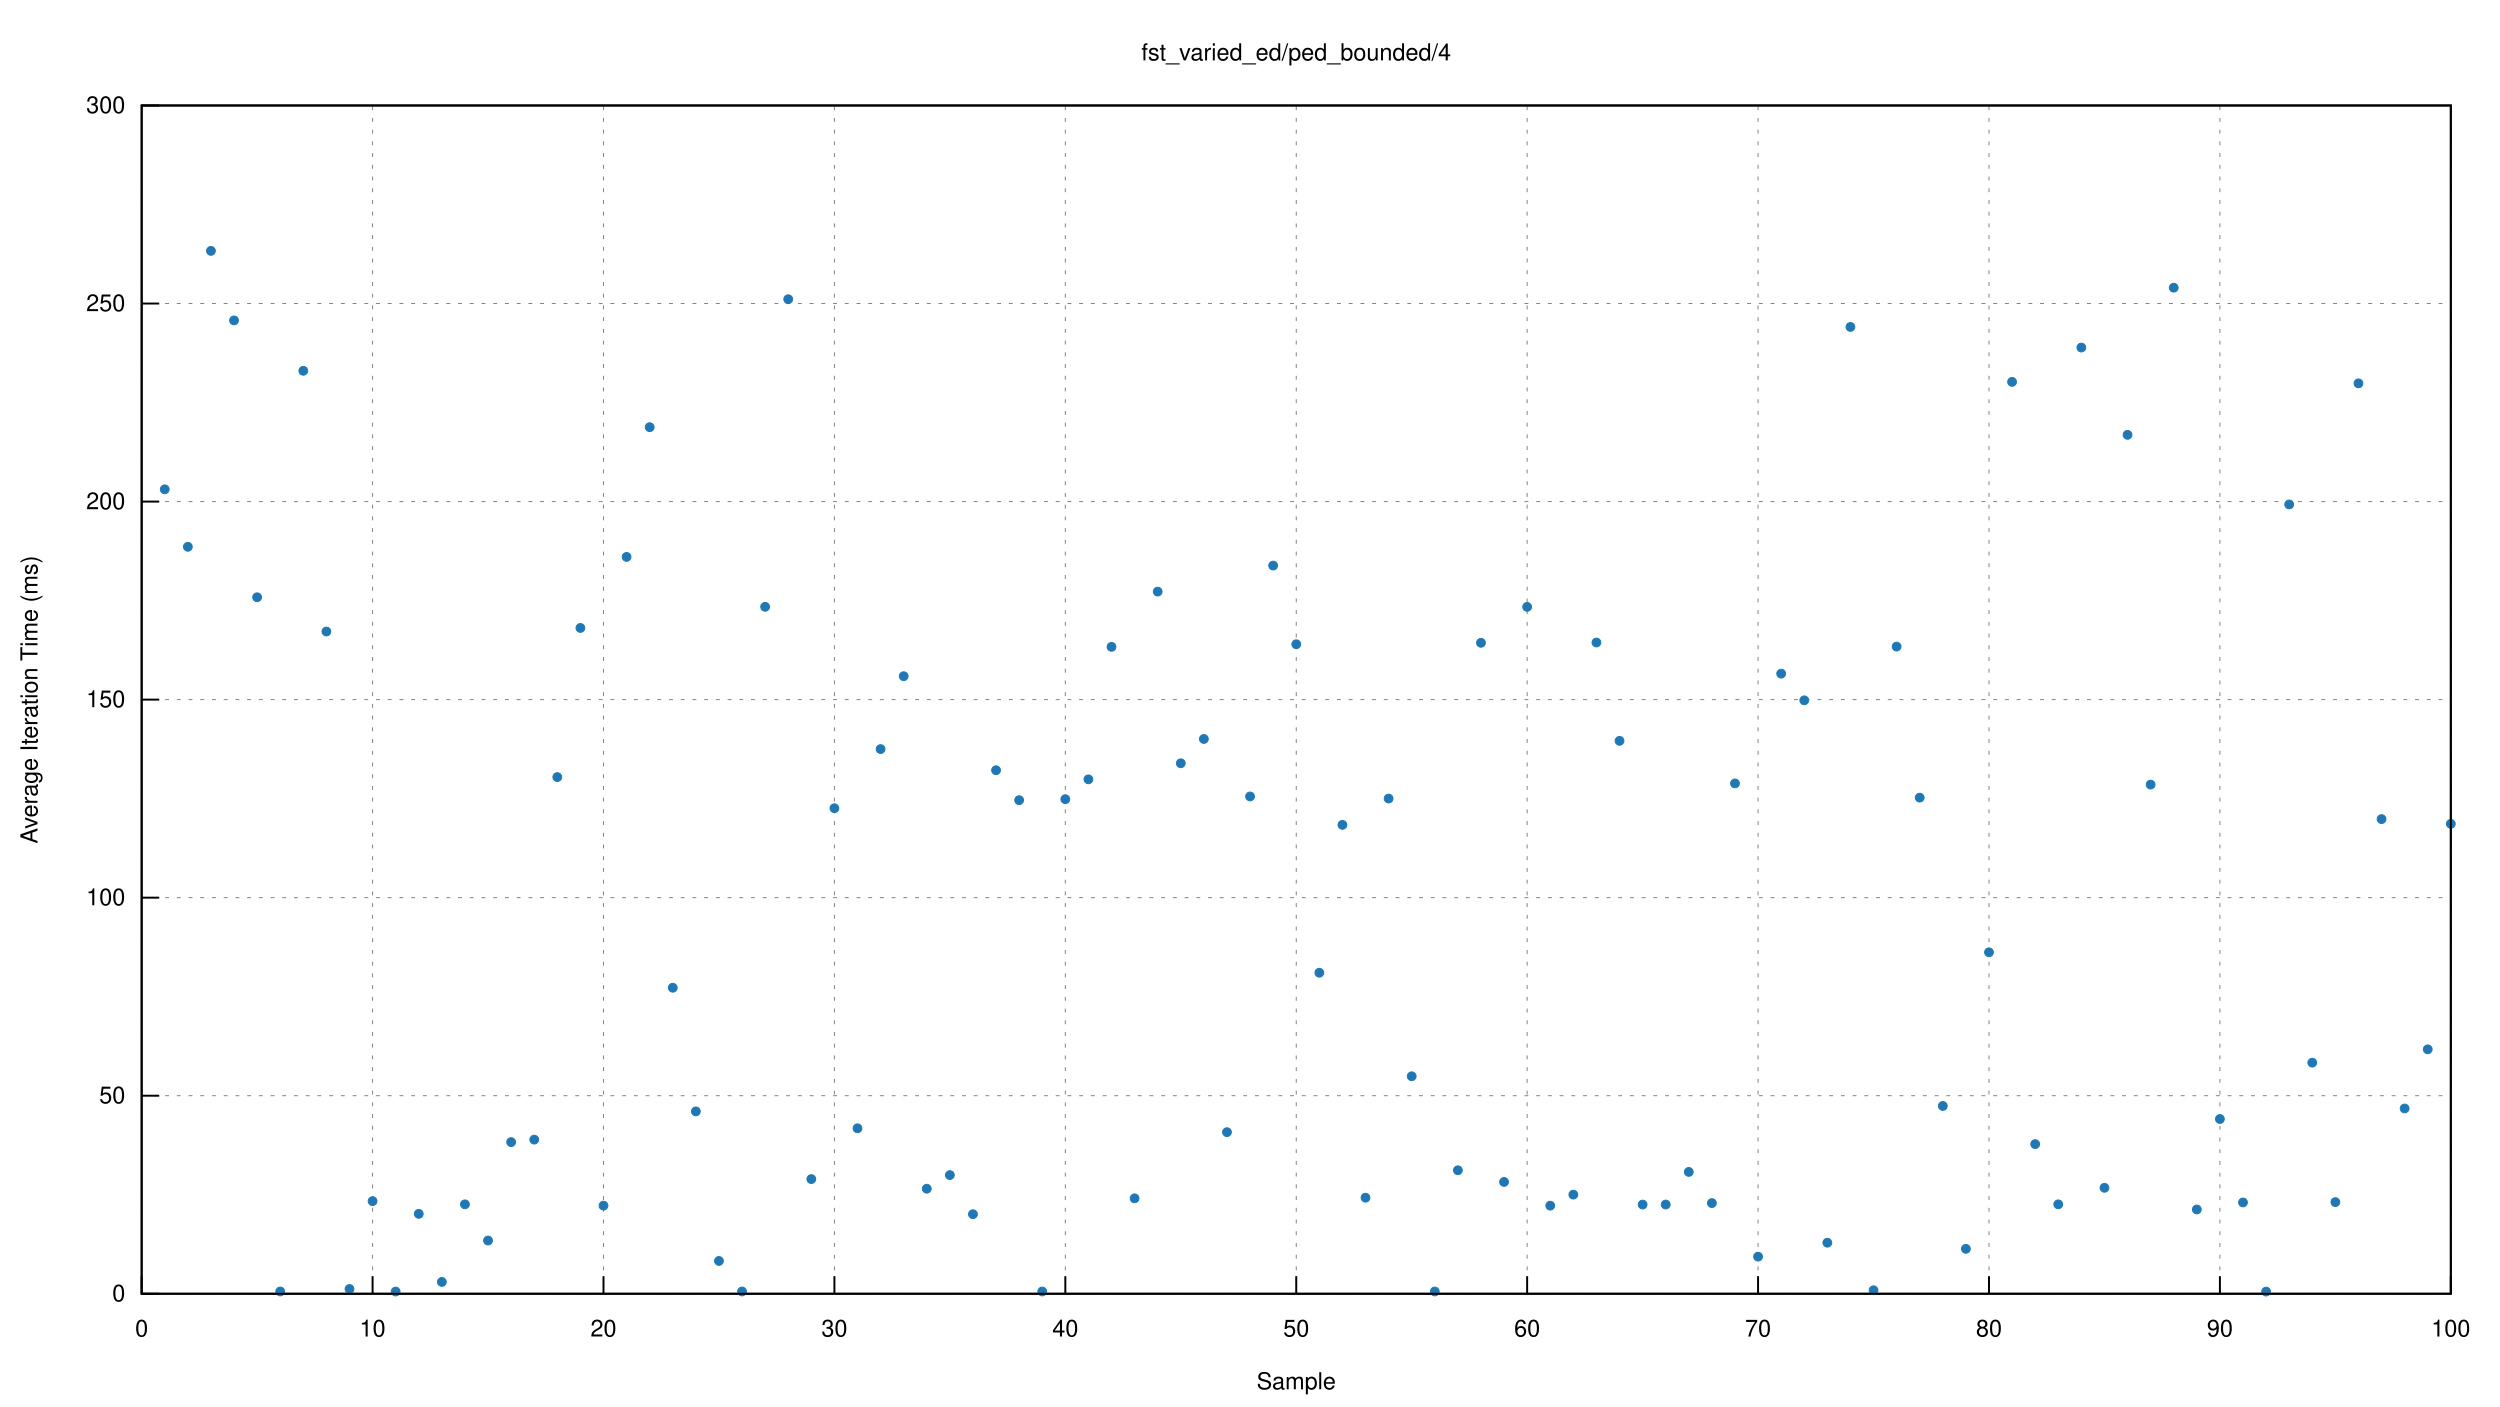
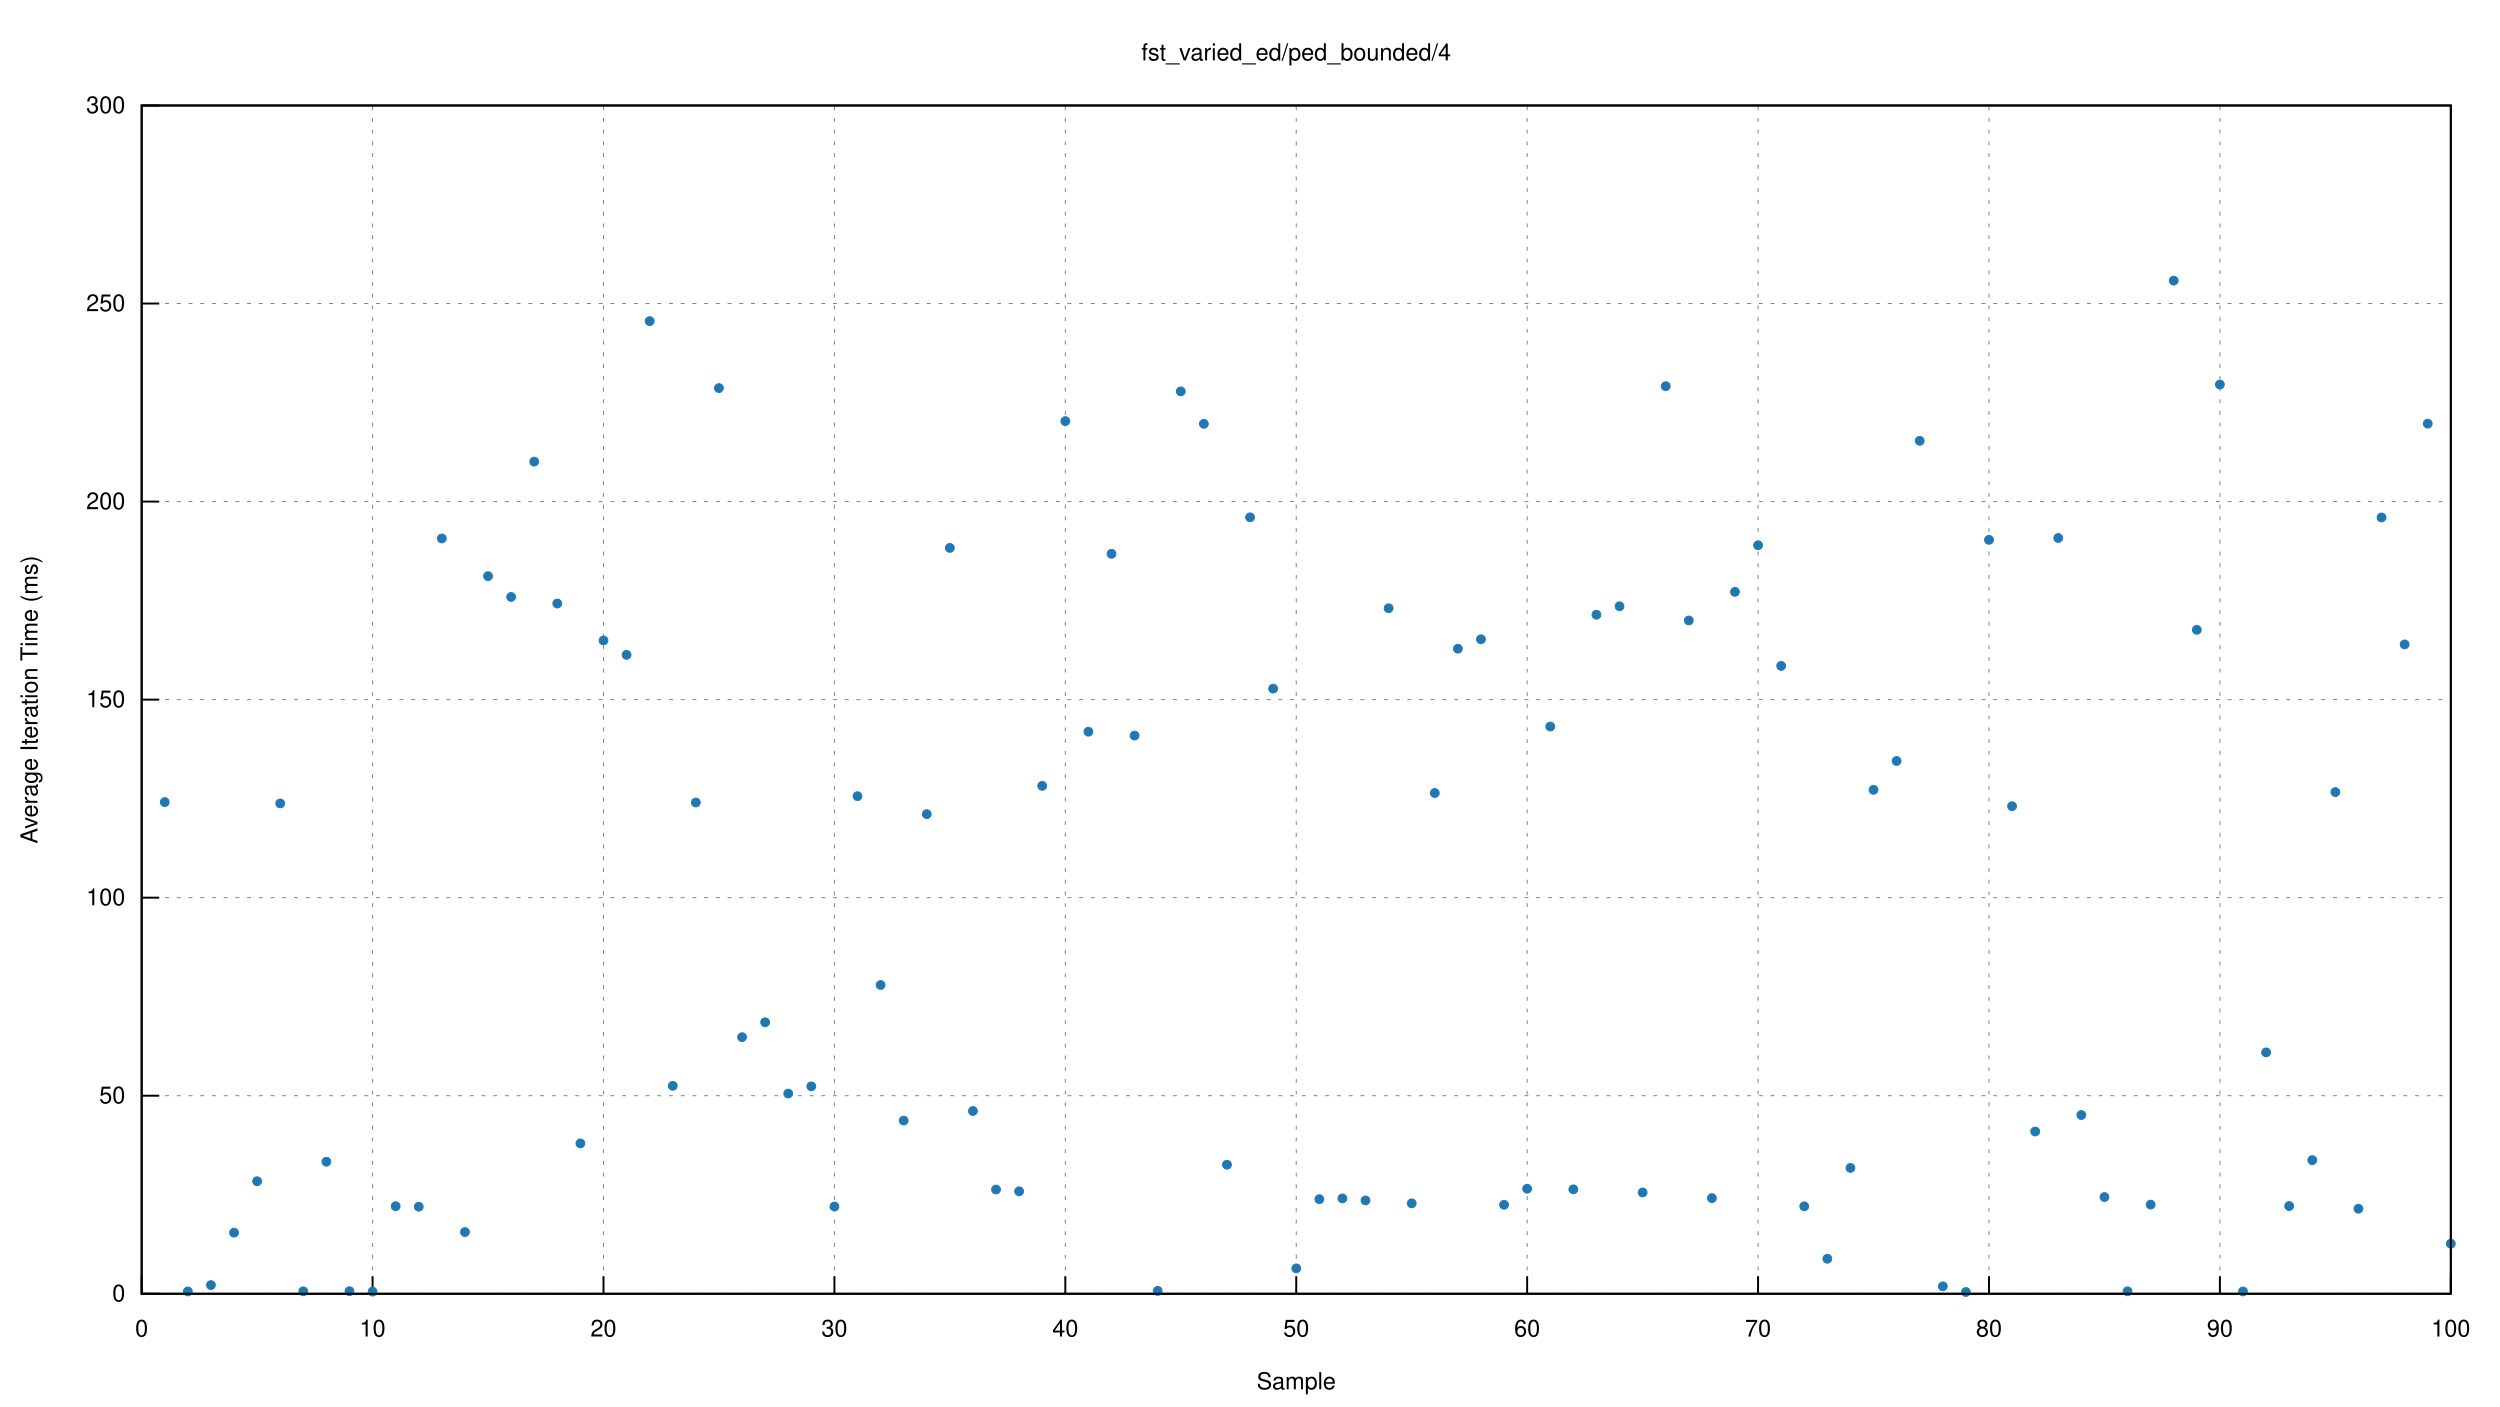
<svg xmlns="http://www.w3.org/2000/svg" xmlns:xlink="http://www.w3.org/1999/xlink" viewBox="0 0 1280 720">
  <g id="gnuplot_canvas">
    <rect x="0" y="0" width="1280" height="720" fill="none" />
    <defs>
      <circle id="gpDot" r="0.5" stroke-width="0.5" stroke="currentColor" />
      <path id="gpPt0" stroke-width="0.222" stroke="currentColor" d="M-1,0 h2 M0,-1 v2" />
      <path id="gpPt1" stroke-width="0.222" stroke="currentColor" d="M-1,-1 L1,1 M1,-1 L-1,1" />
      <path id="gpPt2" stroke-width="0.222" stroke="currentColor" d="M-1,0 L1,0 M0,-1 L0,1 M-1,-1 L1,1 M-1,1 L1,-1" />
      <rect id="gpPt3" stroke-width="0.222" stroke="currentColor" x="-1" y="-1" width="2" height="2" />
      <rect id="gpPt4" stroke-width="0.222" stroke="currentColor" fill="currentColor" x="-1" y="-1" width="2" height="2" />
      <circle id="gpPt5" stroke-width="0.222" stroke="currentColor" cx="0" cy="0" r="1" />
      <use xlink:href="#gpPt5" id="gpPt6" fill="currentColor" stroke="none" />
      <path id="gpPt7" stroke-width="0.222" stroke="currentColor" d="M0,-1.33 L-1.33,0.67 L1.33,0.67 z" />
      <use xlink:href="#gpPt7" id="gpPt8" fill="currentColor" stroke="none" />
      <use xlink:href="#gpPt7" id="gpPt9" stroke="currentColor" transform="rotate(180)" />
      <use xlink:href="#gpPt9" id="gpPt10" fill="currentColor" stroke="none" />
      <use xlink:href="#gpPt3" id="gpPt11" stroke="currentColor" transform="rotate(45)" />
      <use xlink:href="#gpPt11" id="gpPt12" fill="currentColor" stroke="none" />
      <path id="gpPt13" stroke-width="0.222" stroke="currentColor" d="M0,1.330 L1.265,0.411 L0.782,-1.067 L-0.782,-1.076 L-1.265,0.411 z" />
      <use xlink:href="#gpPt13" id="gpPt14" fill="currentColor" stroke="none" />
      <filter id="textbox" filterUnits="objectBoundingBox" x="0" y="0" height="1" width="1">
        <feFlood flood-color="white" flood-opacity="1" result="bgnd" />
        <feComposite in="SourceGraphic" in2="bgnd" operator="atop" />
      </filter>
      <filter id="greybox" filterUnits="objectBoundingBox" x="0" y="0" height="1" width="1">
        <feFlood flood-color="lightgrey" flood-opacity="1" result="grey" />
        <feComposite in="SourceGraphic" in2="grey" operator="atop" />
      </filter>
    </defs>
    <g fill="none" color="white" stroke="currentColor" stroke-width="1.00" stroke-linecap="butt" stroke-linejoin="miter">
</g>
    <g fill="none" color="black" stroke="currentColor" stroke-width="1.00" stroke-linecap="butt" stroke-linejoin="miter">
</g>
    <g fill="none" color="black" stroke="black" stroke-width="0.50" stroke-linecap="butt" stroke-linejoin="miter">
</g>
    <g fill="none" color="gray" stroke="currentColor" stroke-width="0.50" stroke-linecap="butt" stroke-linejoin="miter">
      <path stroke="gray" stroke-dasharray="2,4" class="gridline" d="M72.53,662.40 L1254.82,662.40  " />
    </g>
    <g fill="none" color="gray" stroke="gray" stroke-width="1.00" stroke-linecap="butt" stroke-linejoin="miter">
</g>
    <g fill="none" color="black" stroke="currentColor" stroke-width="1.00" stroke-linecap="butt" stroke-linejoin="miter">
      <path stroke="black" d="M72.53,662.40 L81.53,662.40  " />
      <g transform="translate(64.14,666.30)" stroke="none" fill="black" font-family="Helvetica" font-size="12.00" text-anchor="end">
        <text>
          <tspan font-family="Helvetica"> 0</tspan>
        </text>
      </g>
    </g>
    <g fill="none" color="black" stroke="currentColor" stroke-width="1.00" stroke-linecap="butt" stroke-linejoin="miter">
</g>
    <g fill="none" color="black" stroke="black" stroke-width="0.50" stroke-linecap="butt" stroke-linejoin="miter">
</g>
    <g fill="none" color="gray" stroke="currentColor" stroke-width="0.50" stroke-linecap="butt" stroke-linejoin="miter">
      <path stroke="gray" stroke-dasharray="2,4" class="gridline" d="M72.53,561.00 L1254.82,561.00  " />
    </g>
    <g fill="none" color="gray" stroke="gray" stroke-width="1.00" stroke-linecap="butt" stroke-linejoin="miter">
</g>
    <g fill="none" color="black" stroke="currentColor" stroke-width="1.00" stroke-linecap="butt" stroke-linejoin="miter">
      <path stroke="black" d="M72.53,561.00 L81.53,561.00  " />
      <g transform="translate(64.14,564.90)" stroke="none" fill="black" font-family="Helvetica" font-size="12.00" text-anchor="end">
        <text>
          <tspan font-family="Helvetica"> 50</tspan>
        </text>
      </g>
    </g>
    <g fill="none" color="black" stroke="currentColor" stroke-width="1.00" stroke-linecap="butt" stroke-linejoin="miter">
</g>
    <g fill="none" color="black" stroke="black" stroke-width="0.50" stroke-linecap="butt" stroke-linejoin="miter">
</g>
    <g fill="none" color="gray" stroke="currentColor" stroke-width="0.50" stroke-linecap="butt" stroke-linejoin="miter">
      <path stroke="gray" stroke-dasharray="2,4" class="gridline" d="M72.53,459.60 L1254.82,459.60  " />
    </g>
    <g fill="none" color="gray" stroke="gray" stroke-width="1.00" stroke-linecap="butt" stroke-linejoin="miter">
</g>
    <g fill="none" color="black" stroke="currentColor" stroke-width="1.00" stroke-linecap="butt" stroke-linejoin="miter">
      <path stroke="black" d="M72.53,459.60 L81.53,459.60  " />
      <g transform="translate(64.14,463.50)" stroke="none" fill="black" font-family="Helvetica" font-size="12.00" text-anchor="end">
        <text>
          <tspan font-family="Helvetica"> 100</tspan>
        </text>
      </g>
    </g>
    <g fill="none" color="black" stroke="currentColor" stroke-width="1.00" stroke-linecap="butt" stroke-linejoin="miter">
</g>
    <g fill="none" color="black" stroke="black" stroke-width="0.50" stroke-linecap="butt" stroke-linejoin="miter">
</g>
    <g fill="none" color="gray" stroke="currentColor" stroke-width="0.50" stroke-linecap="butt" stroke-linejoin="miter">
      <path stroke="gray" stroke-dasharray="2,4" class="gridline" d="M72.53,358.20 L1254.82,358.20  " />
    </g>
    <g fill="none" color="gray" stroke="gray" stroke-width="1.00" stroke-linecap="butt" stroke-linejoin="miter">
</g>
    <g fill="none" color="black" stroke="currentColor" stroke-width="1.00" stroke-linecap="butt" stroke-linejoin="miter">
      <path stroke="black" d="M72.53,358.20 L81.53,358.20  " />
      <g transform="translate(64.14,362.10)" stroke="none" fill="black" font-family="Helvetica" font-size="12.00" text-anchor="end">
        <text>
          <tspan font-family="Helvetica"> 150</tspan>
        </text>
      </g>
    </g>
    <g fill="none" color="black" stroke="currentColor" stroke-width="1.00" stroke-linecap="butt" stroke-linejoin="miter">
</g>
    <g fill="none" color="black" stroke="black" stroke-width="0.50" stroke-linecap="butt" stroke-linejoin="miter">
</g>
    <g fill="none" color="gray" stroke="currentColor" stroke-width="0.50" stroke-linecap="butt" stroke-linejoin="miter">
      <path stroke="gray" stroke-dasharray="2,4" class="gridline" d="M72.53,256.81 L1254.82,256.81  " />
    </g>
    <g fill="none" color="gray" stroke="gray" stroke-width="1.00" stroke-linecap="butt" stroke-linejoin="miter">
</g>
    <g fill="none" color="black" stroke="currentColor" stroke-width="1.00" stroke-linecap="butt" stroke-linejoin="miter">
      <path stroke="black" d="M72.53,256.81 L81.53,256.81  " />
      <g transform="translate(64.14,260.71)" stroke="none" fill="black" font-family="Helvetica" font-size="12.00" text-anchor="end">
        <text>
          <tspan font-family="Helvetica"> 200</tspan>
        </text>
      </g>
    </g>
    <g fill="none" color="black" stroke="currentColor" stroke-width="1.00" stroke-linecap="butt" stroke-linejoin="miter">
</g>
    <g fill="none" color="black" stroke="black" stroke-width="0.50" stroke-linecap="butt" stroke-linejoin="miter">
</g>
    <g fill="none" color="gray" stroke="currentColor" stroke-width="0.50" stroke-linecap="butt" stroke-linejoin="miter">
      <path stroke="gray" stroke-dasharray="2,4" class="gridline" d="M72.53,155.41 L1254.82,155.41  " />
    </g>
    <g fill="none" color="gray" stroke="gray" stroke-width="1.00" stroke-linecap="butt" stroke-linejoin="miter">
</g>
    <g fill="none" color="black" stroke="currentColor" stroke-width="1.00" stroke-linecap="butt" stroke-linejoin="miter">
      <path stroke="black" d="M72.53,155.41 L81.53,155.41  " />
      <g transform="translate(64.14,159.31)" stroke="none" fill="black" font-family="Helvetica" font-size="12.00" text-anchor="end">
        <text>
          <tspan font-family="Helvetica"> 250</tspan>
        </text>
      </g>
    </g>
    <g fill="none" color="black" stroke="currentColor" stroke-width="1.00" stroke-linecap="butt" stroke-linejoin="miter">
</g>
    <g fill="none" color="black" stroke="black" stroke-width="0.50" stroke-linecap="butt" stroke-linejoin="miter">
</g>
    <g fill="none" color="gray" stroke="currentColor" stroke-width="0.50" stroke-linecap="butt" stroke-linejoin="miter">
      <path stroke="gray" stroke-dasharray="2,4" class="gridline" d="M72.53,54.01 L1254.82,54.01  " />
    </g>
    <g fill="none" color="gray" stroke="gray" stroke-width="1.00" stroke-linecap="butt" stroke-linejoin="miter">
</g>
    <g fill="none" color="black" stroke="currentColor" stroke-width="1.00" stroke-linecap="butt" stroke-linejoin="miter">
      <path stroke="black" d="M72.53,54.01 L81.53,54.01  " />
      <g transform="translate(64.14,57.91)" stroke="none" fill="black" font-family="Helvetica" font-size="12.00" text-anchor="end">
        <text>
          <tspan font-family="Helvetica"> 300</tspan>
        </text>
      </g>
    </g>
    <g fill="none" color="black" stroke="currentColor" stroke-width="1.00" stroke-linecap="butt" stroke-linejoin="miter">
</g>
    <g fill="none" color="black" stroke="black" stroke-width="0.50" stroke-linecap="butt" stroke-linejoin="miter">
</g>
    <g fill="none" color="gray" stroke="currentColor" stroke-width="0.50" stroke-linecap="butt" stroke-linejoin="miter">
      <path stroke="gray" stroke-dasharray="2,4" class="gridline" d="M72.53,662.40 L72.53,54.01  " />
    </g>
    <g fill="none" color="gray" stroke="gray" stroke-width="1.00" stroke-linecap="butt" stroke-linejoin="miter">
</g>
    <g fill="none" color="black" stroke="currentColor" stroke-width="1.00" stroke-linecap="butt" stroke-linejoin="miter">
      <path stroke="black" d="M72.53,662.40 L72.53,653.40  " />
      <g transform="translate(72.53,684.30)" stroke="none" fill="black" font-family="Helvetica" font-size="12.00" text-anchor="middle">
        <text>
          <tspan font-family="Helvetica"> 0</tspan>
        </text>
      </g>
    </g>
    <g fill="none" color="black" stroke="currentColor" stroke-width="1.00" stroke-linecap="butt" stroke-linejoin="miter">
</g>
    <g fill="none" color="black" stroke="black" stroke-width="0.50" stroke-linecap="butt" stroke-linejoin="miter">
</g>
    <g fill="none" color="gray" stroke="currentColor" stroke-width="0.50" stroke-linecap="butt" stroke-linejoin="miter">
      <path stroke="gray" stroke-dasharray="2,4" class="gridline" d="M190.76,662.40 L190.76,54.01  " />
    </g>
    <g fill="none" color="gray" stroke="gray" stroke-width="1.00" stroke-linecap="butt" stroke-linejoin="miter">
</g>
    <g fill="none" color="black" stroke="currentColor" stroke-width="1.00" stroke-linecap="butt" stroke-linejoin="miter">
      <path stroke="black" d="M190.76,662.40 L190.76,653.40  " />
      <g transform="translate(190.76,684.30)" stroke="none" fill="black" font-family="Helvetica" font-size="12.00" text-anchor="middle">
        <text>
          <tspan font-family="Helvetica"> 10</tspan>
        </text>
      </g>
    </g>
    <g fill="none" color="black" stroke="currentColor" stroke-width="1.00" stroke-linecap="butt" stroke-linejoin="miter">
</g>
    <g fill="none" color="black" stroke="black" stroke-width="0.50" stroke-linecap="butt" stroke-linejoin="miter">
</g>
    <g fill="none" color="gray" stroke="currentColor" stroke-width="0.50" stroke-linecap="butt" stroke-linejoin="miter">
      <path stroke="gray" stroke-dasharray="2,4" class="gridline" d="M308.99,662.40 L308.99,54.01  " />
    </g>
    <g fill="none" color="gray" stroke="gray" stroke-width="1.00" stroke-linecap="butt" stroke-linejoin="miter">
</g>
    <g fill="none" color="black" stroke="currentColor" stroke-width="1.00" stroke-linecap="butt" stroke-linejoin="miter">
      <path stroke="black" d="M308.99,662.40 L308.99,653.40  " />
      <g transform="translate(308.99,684.30)" stroke="none" fill="black" font-family="Helvetica" font-size="12.00" text-anchor="middle">
        <text>
          <tspan font-family="Helvetica"> 20</tspan>
        </text>
      </g>
    </g>
    <g fill="none" color="black" stroke="currentColor" stroke-width="1.00" stroke-linecap="butt" stroke-linejoin="miter">
</g>
    <g fill="none" color="black" stroke="black" stroke-width="0.50" stroke-linecap="butt" stroke-linejoin="miter">
</g>
    <g fill="none" color="gray" stroke="currentColor" stroke-width="0.50" stroke-linecap="butt" stroke-linejoin="miter">
      <path stroke="gray" stroke-dasharray="2,4" class="gridline" d="M427.22,662.40 L427.22,54.01  " />
    </g>
    <g fill="none" color="gray" stroke="gray" stroke-width="1.00" stroke-linecap="butt" stroke-linejoin="miter">
</g>
    <g fill="none" color="black" stroke="currentColor" stroke-width="1.00" stroke-linecap="butt" stroke-linejoin="miter">
      <path stroke="black" d="M427.22,662.40 L427.22,653.40  " />
      <g transform="translate(427.22,684.30)" stroke="none" fill="black" font-family="Helvetica" font-size="12.00" text-anchor="middle">
        <text>
          <tspan font-family="Helvetica"> 30</tspan>
        </text>
      </g>
    </g>
    <g fill="none" color="black" stroke="currentColor" stroke-width="1.00" stroke-linecap="butt" stroke-linejoin="miter">
</g>
    <g fill="none" color="black" stroke="black" stroke-width="0.50" stroke-linecap="butt" stroke-linejoin="miter">
</g>
    <g fill="none" color="gray" stroke="currentColor" stroke-width="0.50" stroke-linecap="butt" stroke-linejoin="miter">
      <path stroke="gray" stroke-dasharray="2,4" class="gridline" d="M545.45,662.40 L545.45,54.01  " />
    </g>
    <g fill="none" color="gray" stroke="gray" stroke-width="1.00" stroke-linecap="butt" stroke-linejoin="miter">
</g>
    <g fill="none" color="black" stroke="currentColor" stroke-width="1.00" stroke-linecap="butt" stroke-linejoin="miter">
      <path stroke="black" d="M545.45,662.40 L545.45,653.40  " />
      <g transform="translate(545.45,684.30)" stroke="none" fill="black" font-family="Helvetica" font-size="12.00" text-anchor="middle">
        <text>
          <tspan font-family="Helvetica"> 40</tspan>
        </text>
      </g>
    </g>
    <g fill="none" color="black" stroke="currentColor" stroke-width="1.00" stroke-linecap="butt" stroke-linejoin="miter">
</g>
    <g fill="none" color="black" stroke="black" stroke-width="0.50" stroke-linecap="butt" stroke-linejoin="miter">
</g>
    <g fill="none" color="gray" stroke="currentColor" stroke-width="0.50" stroke-linecap="butt" stroke-linejoin="miter">
      <path stroke="gray" stroke-dasharray="2,4" class="gridline" d="M663.68,662.40 L663.68,54.01  " />
    </g>
    <g fill="none" color="gray" stroke="gray" stroke-width="1.00" stroke-linecap="butt" stroke-linejoin="miter">
</g>
    <g fill="none" color="black" stroke="currentColor" stroke-width="1.00" stroke-linecap="butt" stroke-linejoin="miter">
      <path stroke="black" d="M663.68,662.40 L663.68,653.40  " />
      <g transform="translate(663.68,684.30)" stroke="none" fill="black" font-family="Helvetica" font-size="12.00" text-anchor="middle">
        <text>
          <tspan font-family="Helvetica"> 50</tspan>
        </text>
      </g>
    </g>
    <g fill="none" color="black" stroke="currentColor" stroke-width="1.00" stroke-linecap="butt" stroke-linejoin="miter">
</g>
    <g fill="none" color="black" stroke="black" stroke-width="0.50" stroke-linecap="butt" stroke-linejoin="miter">
</g>
    <g fill="none" color="gray" stroke="currentColor" stroke-width="0.50" stroke-linecap="butt" stroke-linejoin="miter">
      <path stroke="gray" stroke-dasharray="2,4" class="gridline" d="M781.90,662.40 L781.90,54.01  " />
    </g>
    <g fill="none" color="gray" stroke="gray" stroke-width="1.00" stroke-linecap="butt" stroke-linejoin="miter">
</g>
    <g fill="none" color="black" stroke="currentColor" stroke-width="1.00" stroke-linecap="butt" stroke-linejoin="miter">
      <path stroke="black" d="M781.90,662.40 L781.90,653.40  " />
      <g transform="translate(781.90,684.30)" stroke="none" fill="black" font-family="Helvetica" font-size="12.00" text-anchor="middle">
        <text>
          <tspan font-family="Helvetica"> 60</tspan>
        </text>
      </g>
    </g>
    <g fill="none" color="black" stroke="currentColor" stroke-width="1.00" stroke-linecap="butt" stroke-linejoin="miter">
</g>
    <g fill="none" color="black" stroke="black" stroke-width="0.50" stroke-linecap="butt" stroke-linejoin="miter">
</g>
    <g fill="none" color="gray" stroke="currentColor" stroke-width="0.50" stroke-linecap="butt" stroke-linejoin="miter">
      <path stroke="gray" stroke-dasharray="2,4" class="gridline" d="M900.13,662.40 L900.13,54.01  " />
    </g>
    <g fill="none" color="gray" stroke="gray" stroke-width="1.00" stroke-linecap="butt" stroke-linejoin="miter">
</g>
    <g fill="none" color="black" stroke="currentColor" stroke-width="1.00" stroke-linecap="butt" stroke-linejoin="miter">
      <path stroke="black" d="M900.13,662.40 L900.13,653.40  " />
      <g transform="translate(900.13,684.30)" stroke="none" fill="black" font-family="Helvetica" font-size="12.00" text-anchor="middle">
        <text>
          <tspan font-family="Helvetica"> 70</tspan>
        </text>
      </g>
    </g>
    <g fill="none" color="black" stroke="currentColor" stroke-width="1.00" stroke-linecap="butt" stroke-linejoin="miter">
</g>
    <g fill="none" color="black" stroke="black" stroke-width="0.50" stroke-linecap="butt" stroke-linejoin="miter">
</g>
    <g fill="none" color="gray" stroke="currentColor" stroke-width="0.50" stroke-linecap="butt" stroke-linejoin="miter">
      <path stroke="gray" stroke-dasharray="2,4" class="gridline" d="M1018.36,662.40 L1018.36,54.01  " />
    </g>
    <g fill="none" color="gray" stroke="gray" stroke-width="1.00" stroke-linecap="butt" stroke-linejoin="miter">
</g>
    <g fill="none" color="black" stroke="currentColor" stroke-width="1.00" stroke-linecap="butt" stroke-linejoin="miter">
      <path stroke="black" d="M1018.36,662.40 L1018.36,653.40  " />
      <g transform="translate(1018.36,684.30)" stroke="none" fill="black" font-family="Helvetica" font-size="12.00" text-anchor="middle">
        <text>
          <tspan font-family="Helvetica"> 80</tspan>
        </text>
      </g>
    </g>
    <g fill="none" color="black" stroke="currentColor" stroke-width="1.00" stroke-linecap="butt" stroke-linejoin="miter">
</g>
    <g fill="none" color="black" stroke="black" stroke-width="0.50" stroke-linecap="butt" stroke-linejoin="miter">
</g>
    <g fill="none" color="gray" stroke="currentColor" stroke-width="0.50" stroke-linecap="butt" stroke-linejoin="miter">
      <path stroke="gray" stroke-dasharray="2,4" class="gridline" d="M1136.59,662.40 L1136.59,54.01  " />
    </g>
    <g fill="none" color="gray" stroke="gray" stroke-width="1.00" stroke-linecap="butt" stroke-linejoin="miter">
</g>
    <g fill="none" color="black" stroke="currentColor" stroke-width="1.00" stroke-linecap="butt" stroke-linejoin="miter">
      <path stroke="black" d="M1136.59,662.40 L1136.59,653.40  " />
      <g transform="translate(1136.59,684.30)" stroke="none" fill="black" font-family="Helvetica" font-size="12.00" text-anchor="middle">
        <text>
          <tspan font-family="Helvetica"> 90</tspan>
        </text>
      </g>
    </g>
    <g fill="none" color="black" stroke="currentColor" stroke-width="1.00" stroke-linecap="butt" stroke-linejoin="miter">
</g>
    <g fill="none" color="black" stroke="black" stroke-width="0.50" stroke-linecap="butt" stroke-linejoin="miter">
</g>
    <g fill="none" color="gray" stroke="currentColor" stroke-width="0.50" stroke-linecap="butt" stroke-linejoin="miter">
      <path stroke="gray" stroke-dasharray="2,4" class="gridline" d="M1254.82,662.40 L1254.82,54.01  " />
    </g>
    <g fill="none" color="gray" stroke="gray" stroke-width="1.00" stroke-linecap="butt" stroke-linejoin="miter">
</g>
    <g fill="none" color="black" stroke="currentColor" stroke-width="1.00" stroke-linecap="butt" stroke-linejoin="miter">
      <path stroke="black" d="M1254.82,662.40 L1254.82,653.40  " />
      <g transform="translate(1254.82,684.30)" stroke="none" fill="black" font-family="Helvetica" font-size="12.00" text-anchor="middle">
        <text>
          <tspan font-family="Helvetica"> 100</tspan>
        </text>
      </g>
    </g>
    <g fill="none" color="black" stroke="currentColor" stroke-width="1.00" stroke-linecap="butt" stroke-linejoin="miter">
</g>
    <g fill="none" color="black" stroke="currentColor" stroke-width="1.00" stroke-linecap="butt" stroke-linejoin="miter">
      <path stroke="black" d="M72.53,54.01 L72.53,662.40 L1254.82,662.40 L1254.82,54.01 L72.53,54.01 Z  " />
    </g>
    <g fill="none" color="black" stroke="currentColor" stroke-width="1.00" stroke-linecap="butt" stroke-linejoin="miter">
      <g transform="translate(19.18,358.21) rotate(270)" stroke="none" fill="black" font-family="Helvetica" font-size="12.00" text-anchor="middle">
        <text>
          <tspan font-family="Helvetica">Average Iteration Time (ms)</tspan>
        </text>
      </g>
    </g>
    <g fill="none" color="black" stroke="currentColor" stroke-width="1.00" stroke-linecap="butt" stroke-linejoin="miter">
      <g transform="translate(663.67,711.30)" stroke="none" fill="black" font-family="Helvetica" font-size="12.00" text-anchor="middle">
        <text>
          <tspan font-family="Helvetica">Sample</tspan>
        </text>
      </g>
    </g>
    <g fill="none" color="black" stroke="currentColor" stroke-width="1.00" stroke-linecap="butt" stroke-linejoin="miter">
</g>
    <g id="gnuplot_plot_1" fill="none">
      <g fill="none" color="black" stroke="currentColor" stroke-width="1.00" stroke-linecap="butt" stroke-linejoin="miter">
-         <use xlink:href="#gpPt6" transform="translate(84.35,250.53) scale(2.25)" color="rgb( 31, 120, 180)" />
-         <use xlink:href="#gpPt6" transform="translate(96.18,279.96) scale(2.25)" color="rgb( 31, 120, 180)" />
-         <use xlink:href="#gpPt6" transform="translate(108.00,128.45) scale(2.25)" color="rgb( 31, 120, 180)" />
-         <use xlink:href="#gpPt6" transform="translate(119.82,164.05) scale(2.25)" color="rgb( 31, 120, 180)" />
-         <use xlink:href="#gpPt6" transform="translate(131.64,305.80) scale(2.25)" color="rgb( 31, 120, 180)" />
-         <use xlink:href="#gpPt6" transform="translate(143.47,661.23) scale(2.25)" color="rgb( 31, 120, 180)" />
-         <use xlink:href="#gpPt6" transform="translate(155.29,189.85) scale(2.25)" color="rgb( 31, 120, 180)" />
-         <use xlink:href="#gpPt6" transform="translate(167.11,323.34) scale(2.25)" color="rgb( 31, 120, 180)" />
-         <use xlink:href="#gpPt6" transform="translate(178.94,659.96) scale(2.25)" color="rgb( 31, 120, 180)" />
-         <use xlink:href="#gpPt6" transform="translate(190.76,614.98) scale(2.25)" color="rgb( 31, 120, 180)" />
-         <use xlink:href="#gpPt6" transform="translate(202.58,661.28) scale(2.25)" color="rgb( 31, 120, 180)" />
-         <use xlink:href="#gpPt6" transform="translate(214.40,621.49) scale(2.25)" color="rgb( 31, 120, 180)" />
-         <use xlink:href="#gpPt6" transform="translate(226.23,656.35) scale(2.25)" color="rgb( 31, 120, 180)" />
-         <use xlink:href="#gpPt6" transform="translate(238.05,616.62) scale(2.25)" color="rgb( 31, 120, 180)" />
-         <use xlink:href="#gpPt6" transform="translate(249.87,635.16) scale(2.25)" color="rgb( 31, 120, 180)" />
-         <use xlink:href="#gpPt6" transform="translate(261.70,584.76) scale(2.25)" color="rgb( 31, 120, 180)" />
-         <use xlink:href="#gpPt6" transform="translate(273.52,583.49) scale(2.25)" color="rgb( 31, 120, 180)" />
-         <use xlink:href="#gpPt6" transform="translate(285.34,397.88) scale(2.25)" color="rgb( 31, 120, 180)" />
-         <use xlink:href="#gpPt6" transform="translate(297.17,321.51) scale(2.25)" color="rgb( 31, 120, 180)" />
-         <use xlink:href="#gpPt6" transform="translate(308.99,617.29) scale(2.25)" color="rgb( 31, 120, 180)" />
-         <use xlink:href="#gpPt6" transform="translate(320.81,285.14) scale(2.25)" color="rgb( 31, 120, 180)" />
-         <use xlink:href="#gpPt6" transform="translate(332.63,218.71) scale(2.25)" color="rgb( 31, 120, 180)" />
-         <use xlink:href="#gpPt6" transform="translate(344.46,505.72) scale(2.25)" color="rgb( 31, 120, 180)" />
-         <use xlink:href="#gpPt6" transform="translate(356.28,569.03) scale(2.25)" color="rgb( 31, 120, 180)" />
-         <use xlink:href="#gpPt6" transform="translate(368.10,645.60) scale(2.25)" color="rgb( 31, 120, 180)" />
-         <use xlink:href="#gpPt6" transform="translate(379.93,661.24) scale(2.25)" color="rgb( 31, 120, 180)" />
-         <use xlink:href="#gpPt6" transform="translate(391.75,310.69) scale(2.25)" color="rgb( 31, 120, 180)" />
-         <use xlink:href="#gpPt6" transform="translate(403.57,153.20) scale(2.25)" color="rgb( 31, 120, 180)" />
-         <use xlink:href="#gpPt6" transform="translate(415.39,603.69) scale(2.25)" color="rgb( 31, 120, 180)" />
-         <use xlink:href="#gpPt6" transform="translate(427.22,413.82) scale(2.25)" color="rgb( 31, 120, 180)" />
-         <use xlink:href="#gpPt6" transform="translate(439.04,577.69) scale(2.25)" color="rgb( 31, 120, 180)" />
-         <use xlink:href="#gpPt6" transform="translate(450.86,383.53) scale(2.25)" color="rgb( 31, 120, 180)" />
-         <use xlink:href="#gpPt6" transform="translate(462.69,346.21) scale(2.25)" color="rgb( 31, 120, 180)" />
-         <use xlink:href="#gpPt6" transform="translate(474.51,608.62) scale(2.25)" color="rgb( 31, 120, 180)" />
-         <use xlink:href="#gpPt6" transform="translate(486.33,601.65) scale(2.25)" color="rgb( 31, 120, 180)" />
-         <use xlink:href="#gpPt6" transform="translate(498.15,621.67) scale(2.25)" color="rgb( 31, 120, 180)" />
-         <use xlink:href="#gpPt6" transform="translate(509.98,394.36) scale(2.25)" color="rgb( 31, 120, 180)" />
-         <use xlink:href="#gpPt6" transform="translate(521.80,409.68) scale(2.25)" color="rgb( 31, 120, 180)" />
-         <use xlink:href="#gpPt6" transform="translate(533.62,661.24) scale(2.25)" color="rgb( 31, 120, 180)" />
-         <use xlink:href="#gpPt6" transform="translate(545.45,409.18) scale(2.25)" color="rgb( 31, 120, 180)" />
-         <use xlink:href="#gpPt6" transform="translate(557.27,399.02) scale(2.25)" color="rgb( 31, 120, 180)" />
-         <use xlink:href="#gpPt6" transform="translate(569.09,331.19) scale(2.25)" color="rgb( 31, 120, 180)" />
-         <use xlink:href="#gpPt6" transform="translate(580.91,613.54) scale(2.25)" color="rgb( 31, 120, 180)" />
-         <use xlink:href="#gpPt6" transform="translate(592.74,302.90) scale(2.25)" color="rgb( 31, 120, 180)" />
-         <use xlink:href="#gpPt6" transform="translate(604.56,390.80) scale(2.25)" color="rgb( 31, 120, 180)" />
-         <use xlink:href="#gpPt6" transform="translate(616.38,378.35) scale(2.25)" color="rgb( 31, 120, 180)" />
-         <use xlink:href="#gpPt6" transform="translate(628.21,579.67) scale(2.25)" color="rgb( 31, 120, 180)" />
-         <use xlink:href="#gpPt6" transform="translate(640.03,407.78) scale(2.25)" color="rgb( 31, 120, 180)" />
-         <use xlink:href="#gpPt6" transform="translate(651.85,289.57) scale(2.25)" color="rgb( 31, 120, 180)" />
-         <use xlink:href="#gpPt6" transform="translate(663.68,329.85) scale(2.25)" color="rgb( 31, 120, 180)" />
-         <use xlink:href="#gpPt6" transform="translate(675.50,498.04) scale(2.25)" color="rgb( 31, 120, 180)" />
-         <use xlink:href="#gpPt6" transform="translate(687.32,422.33) scale(2.25)" color="rgb( 31, 120, 180)" />
-         <use xlink:href="#gpPt6" transform="translate(699.14,613.22) scale(2.25)" color="rgb( 31, 120, 180)" />
-         <use xlink:href="#gpPt6" transform="translate(710.97,408.86) scale(2.25)" color="rgb( 31, 120, 180)" />
-         <use xlink:href="#gpPt6" transform="translate(722.79,551.05) scale(2.25)" color="rgb( 31, 120, 180)" />
-         <use xlink:href="#gpPt6" transform="translate(734.61,661.25) scale(2.25)" color="rgb( 31, 120, 180)" />
-         <use xlink:href="#gpPt6" transform="translate(746.44,599.18) scale(2.25)" color="rgb( 31, 120, 180)" />
-         <use xlink:href="#gpPt6" transform="translate(758.26,329.12) scale(2.25)" color="rgb( 31, 120, 180)" />
-         <use xlink:href="#gpPt6" transform="translate(770.08,605.15) scale(2.25)" color="rgb( 31, 120, 180)" />
-         <use xlink:href="#gpPt6" transform="translate(781.90,310.73) scale(2.25)" color="rgb( 31, 120, 180)" />
-         <use xlink:href="#gpPt6" transform="translate(793.73,617.30) scale(2.25)" color="rgb( 31, 120, 180)" />
-         <use xlink:href="#gpPt6" transform="translate(805.55,611.65) scale(2.25)" color="rgb( 31, 120, 180)" />
-         <use xlink:href="#gpPt6" transform="translate(817.37,328.97) scale(2.25)" color="rgb( 31, 120, 180)" />
-         <use xlink:href="#gpPt6" transform="translate(829.20,379.31) scale(2.25)" color="rgb( 31, 120, 180)" />
-         <use xlink:href="#gpPt6" transform="translate(841.02,616.73) scale(2.25)" color="rgb( 31, 120, 180)" />
-         <use xlink:href="#gpPt6" transform="translate(852.84,616.72) scale(2.25)" color="rgb( 31, 120, 180)" />
-         <use xlink:href="#gpPt6" transform="translate(864.66,600.02) scale(2.25)" color="rgb( 31, 120, 180)" />
-         <use xlink:href="#gpPt6" transform="translate(876.49,615.98) scale(2.25)" color="rgb( 31, 120, 180)" />
-         <use xlink:href="#gpPt6" transform="translate(888.31,401.11) scale(2.25)" color="rgb( 31, 120, 180)" />
-         <use xlink:href="#gpPt6" transform="translate(900.13,643.40) scale(2.25)" color="rgb( 31, 120, 180)" />
-         <use xlink:href="#gpPt6" transform="translate(911.96,344.91) scale(2.25)" color="rgb( 31, 120, 180)" />
-         <use xlink:href="#gpPt6" transform="translate(923.78,358.56) scale(2.25)" color="rgb( 31, 120, 180)" />
-         <use xlink:href="#gpPt6" transform="translate(935.60,636.27) scale(2.25)" color="rgb( 31, 120, 180)" />
-         <use xlink:href="#gpPt6" transform="translate(947.42,167.39) scale(2.25)" color="rgb( 31, 120, 180)" />
-         <use xlink:href="#gpPt6" transform="translate(959.25,660.61) scale(2.25)" color="rgb( 31, 120, 180)" />
-         <use xlink:href="#gpPt6" transform="translate(971.07,331.07) scale(2.25)" color="rgb( 31, 120, 180)" />
-         <use xlink:href="#gpPt6" transform="translate(982.89,408.39) scale(2.25)" color="rgb( 31, 120, 180)" />
-         <use xlink:href="#gpPt6" transform="translate(994.72,566.25) scale(2.25)" color="rgb( 31, 120, 180)" />
-         <use xlink:href="#gpPt6" transform="translate(1006.54,639.40) scale(2.25)" color="rgb( 31, 120, 180)" />
-         <use xlink:href="#gpPt6" transform="translate(1018.36,487.58) scale(2.25)" color="rgb( 31, 120, 180)" />
-         <use xlink:href="#gpPt6" transform="translate(1030.18,195.52) scale(2.25)" color="rgb( 31, 120, 180)" />
-         <use xlink:href="#gpPt6" transform="translate(1042.01,585.79) scale(2.25)" color="rgb( 31, 120, 180)" />
-         <use xlink:href="#gpPt6" transform="translate(1053.83,616.62) scale(2.25)" color="rgb( 31, 120, 180)" />
-         <use xlink:href="#gpPt6" transform="translate(1065.65,177.95) scale(2.25)" color="rgb( 31, 120, 180)" />
-         <use xlink:href="#gpPt6" transform="translate(1077.48,608.16) scale(2.25)" color="rgb( 31, 120, 180)" />
-         <use xlink:href="#gpPt6" transform="translate(1089.30,222.64) scale(2.25)" color="rgb( 31, 120, 180)" />
-         <use xlink:href="#gpPt6" transform="translate(1101.12,401.72) scale(2.25)" color="rgb( 31, 120, 180)" />
-         <use xlink:href="#gpPt6" transform="translate(1112.95,147.30) scale(2.25)" color="rgb( 31, 120, 180)" />
-         <use xlink:href="#gpPt6" transform="translate(1124.77,619.25) scale(2.25)" color="rgb( 31, 120, 180)" />
-         <use xlink:href="#gpPt6" transform="translate(1136.59,572.93) scale(2.25)" color="rgb( 31, 120, 180)" />
-         <use xlink:href="#gpPt6" transform="translate(1148.41,615.65) scale(2.25)" color="rgb( 31, 120, 180)" />
-         <use xlink:href="#gpPt6" transform="translate(1160.24,661.29) scale(2.25)" color="rgb( 31, 120, 180)" />
-         <use xlink:href="#gpPt6" transform="translate(1172.06,258.28) scale(2.25)" color="rgb( 31, 120, 180)" />
-         <use xlink:href="#gpPt6" transform="translate(1183.88,544.08) scale(2.25)" color="rgb( 31, 120, 180)" />
-         <use xlink:href="#gpPt6" transform="translate(1195.71,615.48) scale(2.25)" color="rgb( 31, 120, 180)" />
-         <use xlink:href="#gpPt6" transform="translate(1207.53,196.27) scale(2.25)" color="rgb( 31, 120, 180)" />
-         <use xlink:href="#gpPt6" transform="translate(1219.35,419.38) scale(2.25)" color="rgb( 31, 120, 180)" />
-         <use xlink:href="#gpPt6" transform="translate(1231.17,567.54) scale(2.25)" color="rgb( 31, 120, 180)" />
-         <use xlink:href="#gpPt6" transform="translate(1243.00,537.25) scale(2.25)" color="rgb( 31, 120, 180)" />
-         <use xlink:href="#gpPt6" transform="translate(1254.82,421.81) scale(2.25)" color="rgb( 31, 120, 180)" />
+         <use xlink:href="#gpPt6" transform="translate(84.35,410.67) scale(2.25)" color="rgb( 31, 120, 180)" />
+         <use xlink:href="#gpPt6" transform="translate(96.18,661.21) scale(2.25)" color="rgb( 31, 120, 180)" />
+         <use xlink:href="#gpPt6" transform="translate(108.00,657.96) scale(2.25)" color="rgb( 31, 120, 180)" />
+         <use xlink:href="#gpPt6" transform="translate(119.82,631.12) scale(2.25)" color="rgb( 31, 120, 180)" />
+         <use xlink:href="#gpPt6" transform="translate(131.64,604.79) scale(2.25)" color="rgb( 31, 120, 180)" />
+         <use xlink:href="#gpPt6" transform="translate(143.47,411.34) scale(2.25)" color="rgb( 31, 120, 180)" />
+         <use xlink:href="#gpPt6" transform="translate(155.29,661.15) scale(2.25)" color="rgb( 31, 120, 180)" />
+         <use xlink:href="#gpPt6" transform="translate(167.11,594.80) scale(2.25)" color="rgb( 31, 120, 180)" />
+         <use xlink:href="#gpPt6" transform="translate(178.94,661.09) scale(2.25)" color="rgb( 31, 120, 180)" />
+         <use xlink:href="#gpPt6" transform="translate(190.76,661.29) scale(2.25)" color="rgb( 31, 120, 180)" />
+         <use xlink:href="#gpPt6" transform="translate(202.58,617.59) scale(2.25)" color="rgb( 31, 120, 180)" />
+         <use xlink:href="#gpPt6" transform="translate(214.40,617.85) scale(2.25)" color="rgb( 31, 120, 180)" />
+         <use xlink:href="#gpPt6" transform="translate(226.23,275.69) scale(2.25)" color="rgb( 31, 120, 180)" />
+         <use xlink:href="#gpPt6" transform="translate(238.05,630.82) scale(2.25)" color="rgb( 31, 120, 180)" />
+         <use xlink:href="#gpPt6" transform="translate(249.87,294.98) scale(2.25)" color="rgb( 31, 120, 180)" />
+         <use xlink:href="#gpPt6" transform="translate(261.70,305.64) scale(2.25)" color="rgb( 31, 120, 180)" />
+         <use xlink:href="#gpPt6" transform="translate(273.52,236.35) scale(2.25)" color="rgb( 31, 120, 180)" />
+         <use xlink:href="#gpPt6" transform="translate(285.34,309.00) scale(2.25)" color="rgb( 31, 120, 180)" />
+         <use xlink:href="#gpPt6" transform="translate(297.17,585.41) scale(2.25)" color="rgb( 31, 120, 180)" />
+         <use xlink:href="#gpPt6" transform="translate(308.99,327.91) scale(2.25)" color="rgb( 31, 120, 180)" />
+         <use xlink:href="#gpPt6" transform="translate(320.81,335.28) scale(2.25)" color="rgb( 31, 120, 180)" />
+         <use xlink:href="#gpPt6" transform="translate(332.63,164.41) scale(2.25)" color="rgb( 31, 120, 180)" />
+         <use xlink:href="#gpPt6" transform="translate(344.46,555.94) scale(2.25)" color="rgb( 31, 120, 180)" />
+         <use xlink:href="#gpPt6" transform="translate(356.28,410.89) scale(2.25)" color="rgb( 31, 120, 180)" />
+         <use xlink:href="#gpPt6" transform="translate(368.10,198.70) scale(2.25)" color="rgb( 31, 120, 180)" />
+         <use xlink:href="#gpPt6" transform="translate(379.93,531.03) scale(2.25)" color="rgb( 31, 120, 180)" />
+         <use xlink:href="#gpPt6" transform="translate(391.75,523.42) scale(2.25)" color="rgb( 31, 120, 180)" />
+         <use xlink:href="#gpPt6" transform="translate(403.57,559.89) scale(2.25)" color="rgb( 31, 120, 180)" />
+         <use xlink:href="#gpPt6" transform="translate(415.39,556.21) scale(2.25)" color="rgb( 31, 120, 180)" />
+         <use xlink:href="#gpPt6" transform="translate(427.22,617.74) scale(2.25)" color="rgb( 31, 120, 180)" />
+         <use xlink:href="#gpPt6" transform="translate(439.04,407.64) scale(2.25)" color="rgb( 31, 120, 180)" />
+         <use xlink:href="#gpPt6" transform="translate(450.86,504.32) scale(2.25)" color="rgb( 31, 120, 180)" />
+         <use xlink:href="#gpPt6" transform="translate(462.69,573.73) scale(2.25)" color="rgb( 31, 120, 180)" />
+         <use xlink:href="#gpPt6" transform="translate(474.51,416.83) scale(2.25)" color="rgb( 31, 120, 180)" />
+         <use xlink:href="#gpPt6" transform="translate(486.33,280.52) scale(2.25)" color="rgb( 31, 120, 180)" />
+         <use xlink:href="#gpPt6" transform="translate(498.15,568.84) scale(2.25)" color="rgb( 31, 120, 180)" />
+         <use xlink:href="#gpPt6" transform="translate(509.98,609.02) scale(2.25)" color="rgb( 31, 120, 180)" />
+         <use xlink:href="#gpPt6" transform="translate(521.80,609.94) scale(2.25)" color="rgb( 31, 120, 180)" />
+         <use xlink:href="#gpPt6" transform="translate(533.62,402.36) scale(2.25)" color="rgb( 31, 120, 180)" />
+         <use xlink:href="#gpPt6" transform="translate(545.45,215.61) scale(2.25)" color="rgb( 31, 120, 180)" />
+         <use xlink:href="#gpPt6" transform="translate(557.27,374.64) scale(2.25)" color="rgb( 31, 120, 180)" />
+         <use xlink:href="#gpPt6" transform="translate(569.09,283.56) scale(2.25)" color="rgb( 31, 120, 180)" />
+         <use xlink:href="#gpPt6" transform="translate(580.91,376.62) scale(2.25)" color="rgb( 31, 120, 180)" />
+         <use xlink:href="#gpPt6" transform="translate(592.74,660.94) scale(2.25)" color="rgb( 31, 120, 180)" />
+         <use xlink:href="#gpPt6" transform="translate(604.56,200.38) scale(2.25)" color="rgb( 31, 120, 180)" />
+         <use xlink:href="#gpPt6" transform="translate(616.38,217.01) scale(2.25)" color="rgb( 31, 120, 180)" />
+         <use xlink:href="#gpPt6" transform="translate(628.21,596.33) scale(2.25)" color="rgb( 31, 120, 180)" />
+         <use xlink:href="#gpPt6" transform="translate(640.03,264.88) scale(2.25)" color="rgb( 31, 120, 180)" />
+         <use xlink:href="#gpPt6" transform="translate(651.85,352.58) scale(2.25)" color="rgb( 31, 120, 180)" />
+         <use xlink:href="#gpPt6" transform="translate(663.68,649.40) scale(2.25)" color="rgb( 31, 120, 180)" />
+         <use xlink:href="#gpPt6" transform="translate(675.50,613.97) scale(2.25)" color="rgb( 31, 120, 180)" />
+         <use xlink:href="#gpPt6" transform="translate(687.32,613.59) scale(2.25)" color="rgb( 31, 120, 180)" />
+         <use xlink:href="#gpPt6" transform="translate(699.14,614.61) scale(2.25)" color="rgb( 31, 120, 180)" />
+         <use xlink:href="#gpPt6" transform="translate(710.97,311.41) scale(2.25)" color="rgb( 31, 120, 180)" />
+         <use xlink:href="#gpPt6" transform="translate(722.79,616.11) scale(2.25)" color="rgb( 31, 120, 180)" />
+         <use xlink:href="#gpPt6" transform="translate(734.61,406.02) scale(2.25)" color="rgb( 31, 120, 180)" />
+         <use xlink:href="#gpPt6" transform="translate(746.44,332.13) scale(2.25)" color="rgb( 31, 120, 180)" />
+         <use xlink:href="#gpPt6" transform="translate(758.26,327.32) scale(2.25)" color="rgb( 31, 120, 180)" />
+         <use xlink:href="#gpPt6" transform="translate(770.08,616.85) scale(2.25)" color="rgb( 31, 120, 180)" />
+         <use xlink:href="#gpPt6" transform="translate(781.90,608.63) scale(2.25)" color="rgb( 31, 120, 180)" />
+         <use xlink:href="#gpPt6" transform="translate(793.73,371.98) scale(2.25)" color="rgb( 31, 120, 180)" />
+         <use xlink:href="#gpPt6" transform="translate(805.55,608.94) scale(2.25)" color="rgb( 31, 120, 180)" />
+         <use xlink:href="#gpPt6" transform="translate(817.37,314.73) scale(2.25)" color="rgb( 31, 120, 180)" />
+         <use xlink:href="#gpPt6" transform="translate(829.20,310.41) scale(2.25)" color="rgb( 31, 120, 180)" />
+         <use xlink:href="#gpPt6" transform="translate(841.02,610.54) scale(2.25)" color="rgb( 31, 120, 180)" />
+         <use xlink:href="#gpPt6" transform="translate(852.84,197.72) scale(2.25)" color="rgb( 31, 120, 180)" />
+         <use xlink:href="#gpPt6" transform="translate(864.66,317.67) scale(2.25)" color="rgb( 31, 120, 180)" />
+         <use xlink:href="#gpPt6" transform="translate(876.49,613.43) scale(2.25)" color="rgb( 31, 120, 180)" />
+         <use xlink:href="#gpPt6" transform="translate(888.31,303.03) scale(2.25)" color="rgb( 31, 120, 180)" />
+         <use xlink:href="#gpPt6" transform="translate(900.13,279.19) scale(2.25)" color="rgb( 31, 120, 180)" />
+         <use xlink:href="#gpPt6" transform="translate(911.96,340.95) scale(2.25)" color="rgb( 31, 120, 180)" />
+         <use xlink:href="#gpPt6" transform="translate(923.78,617.63) scale(2.25)" color="rgb( 31, 120, 180)" />
+         <use xlink:href="#gpPt6" transform="translate(935.60,644.48) scale(2.25)" color="rgb( 31, 120, 180)" />
+         <use xlink:href="#gpPt6" transform="translate(947.42,597.98) scale(2.25)" color="rgb( 31, 120, 180)" />
+         <use xlink:href="#gpPt6" transform="translate(959.25,404.40) scale(2.25)" color="rgb( 31, 120, 180)" />
+         <use xlink:href="#gpPt6" transform="translate(971.07,389.63) scale(2.25)" color="rgb( 31, 120, 180)" />
+         <use xlink:href="#gpPt6" transform="translate(982.89,225.70) scale(2.25)" color="rgb( 31, 120, 180)" />
+         <use xlink:href="#gpPt6" transform="translate(994.72,658.59) scale(2.25)" color="rgb( 31, 120, 180)" />
+         <use xlink:href="#gpPt6" transform="translate(1006.54,661.50) scale(2.25)" color="rgb( 31, 120, 180)" />
+         <use xlink:href="#gpPt6" transform="translate(1018.36,276.40) scale(2.25)" color="rgb( 31, 120, 180)" />
+         <use xlink:href="#gpPt6" transform="translate(1030.18,412.78) scale(2.25)" color="rgb( 31, 120, 180)" />
+         <use xlink:href="#gpPt6" transform="translate(1042.01,579.33) scale(2.25)" color="rgb( 31, 120, 180)" />
+         <use xlink:href="#gpPt6" transform="translate(1053.83,275.45) scale(2.25)" color="rgb( 31, 120, 180)" />
+         <use xlink:href="#gpPt6" transform="translate(1065.65,570.88) scale(2.25)" color="rgb( 31, 120, 180)" />
+         <use xlink:href="#gpPt6" transform="translate(1077.48,612.89) scale(2.25)" color="rgb( 31, 120, 180)" />
+         <use xlink:href="#gpPt6" transform="translate(1089.30,661.15) scale(2.25)" color="rgb( 31, 120, 180)" />
+         <use xlink:href="#gpPt6" transform="translate(1101.12,616.77) scale(2.25)" color="rgb( 31, 120, 180)" />
+         <use xlink:href="#gpPt6" transform="translate(1112.95,143.68) scale(2.25)" color="rgb( 31, 120, 180)" />
+         <use xlink:href="#gpPt6" transform="translate(1124.77,322.48) scale(2.25)" color="rgb( 31, 120, 180)" />
+         <use xlink:href="#gpPt6" transform="translate(1136.59,196.88) scale(2.25)" color="rgb( 31, 120, 180)" />
+         <use xlink:href="#gpPt6" transform="translate(1148.41,661.22) scale(2.25)" color="rgb( 31, 120, 180)" />
+         <use xlink:href="#gpPt6" transform="translate(1160.24,538.83) scale(2.25)" color="rgb( 31, 120, 180)" />
+         <use xlink:href="#gpPt6" transform="translate(1172.06,617.49) scale(2.25)" color="rgb( 31, 120, 180)" />
+         <use xlink:href="#gpPt6" transform="translate(1183.88,593.99) scale(2.25)" color="rgb( 31, 120, 180)" />
+         <use xlink:href="#gpPt6" transform="translate(1195.71,405.55) scale(2.25)" color="rgb( 31, 120, 180)" />
+         <use xlink:href="#gpPt6" transform="translate(1207.53,618.88) scale(2.25)" color="rgb( 31, 120, 180)" />
+         <use xlink:href="#gpPt6" transform="translate(1219.35,264.95) scale(2.25)" color="rgb( 31, 120, 180)" />
+         <use xlink:href="#gpPt6" transform="translate(1231.17,329.95) scale(2.25)" color="rgb( 31, 120, 180)" />
+         <use xlink:href="#gpPt6" transform="translate(1243.00,216.91) scale(2.25)" color="rgb( 31, 120, 180)" />
+         <use xlink:href="#gpPt6" transform="translate(1254.82,636.77) scale(2.25)" color="rgb( 31, 120, 180)" />
      </g>
    </g>
    <g fill="none" color="white" stroke="rgb( 31, 120, 180)" stroke-width="2.00" stroke-linecap="butt" stroke-linejoin="miter">
</g>
    <g fill="none" color="black" stroke="currentColor" stroke-width="2.00" stroke-linecap="butt" stroke-linejoin="miter">
</g>
    <g fill="none" color="black" stroke="black" stroke-width="1.00" stroke-linecap="butt" stroke-linejoin="miter">
</g>
    <g fill="none" color="black" stroke="currentColor" stroke-width="1.00" stroke-linecap="butt" stroke-linejoin="miter">
      <path stroke="black" d="M72.53,54.01 L72.53,662.40 L1254.82,662.40 L1254.82,54.01 L72.53,54.01 Z  " />
    </g>
    <g fill="none" color="black" stroke="currentColor" stroke-width="1.00" stroke-linecap="butt" stroke-linejoin="miter">
      <g transform="translate(663.67,30.91)" stroke="none" fill="black" font-family="Helvetica" font-size="12.00" text-anchor="middle">
        <text>
          <tspan font-family="Helvetica">fst_varied_ed/ped_bounded/4</tspan>
        </text>
      </g>
    </g>
    <g fill="none" color="black" stroke="currentColor" stroke-width="1.00" stroke-linecap="butt" stroke-linejoin="miter">
</g>
  </g>
</svg>
